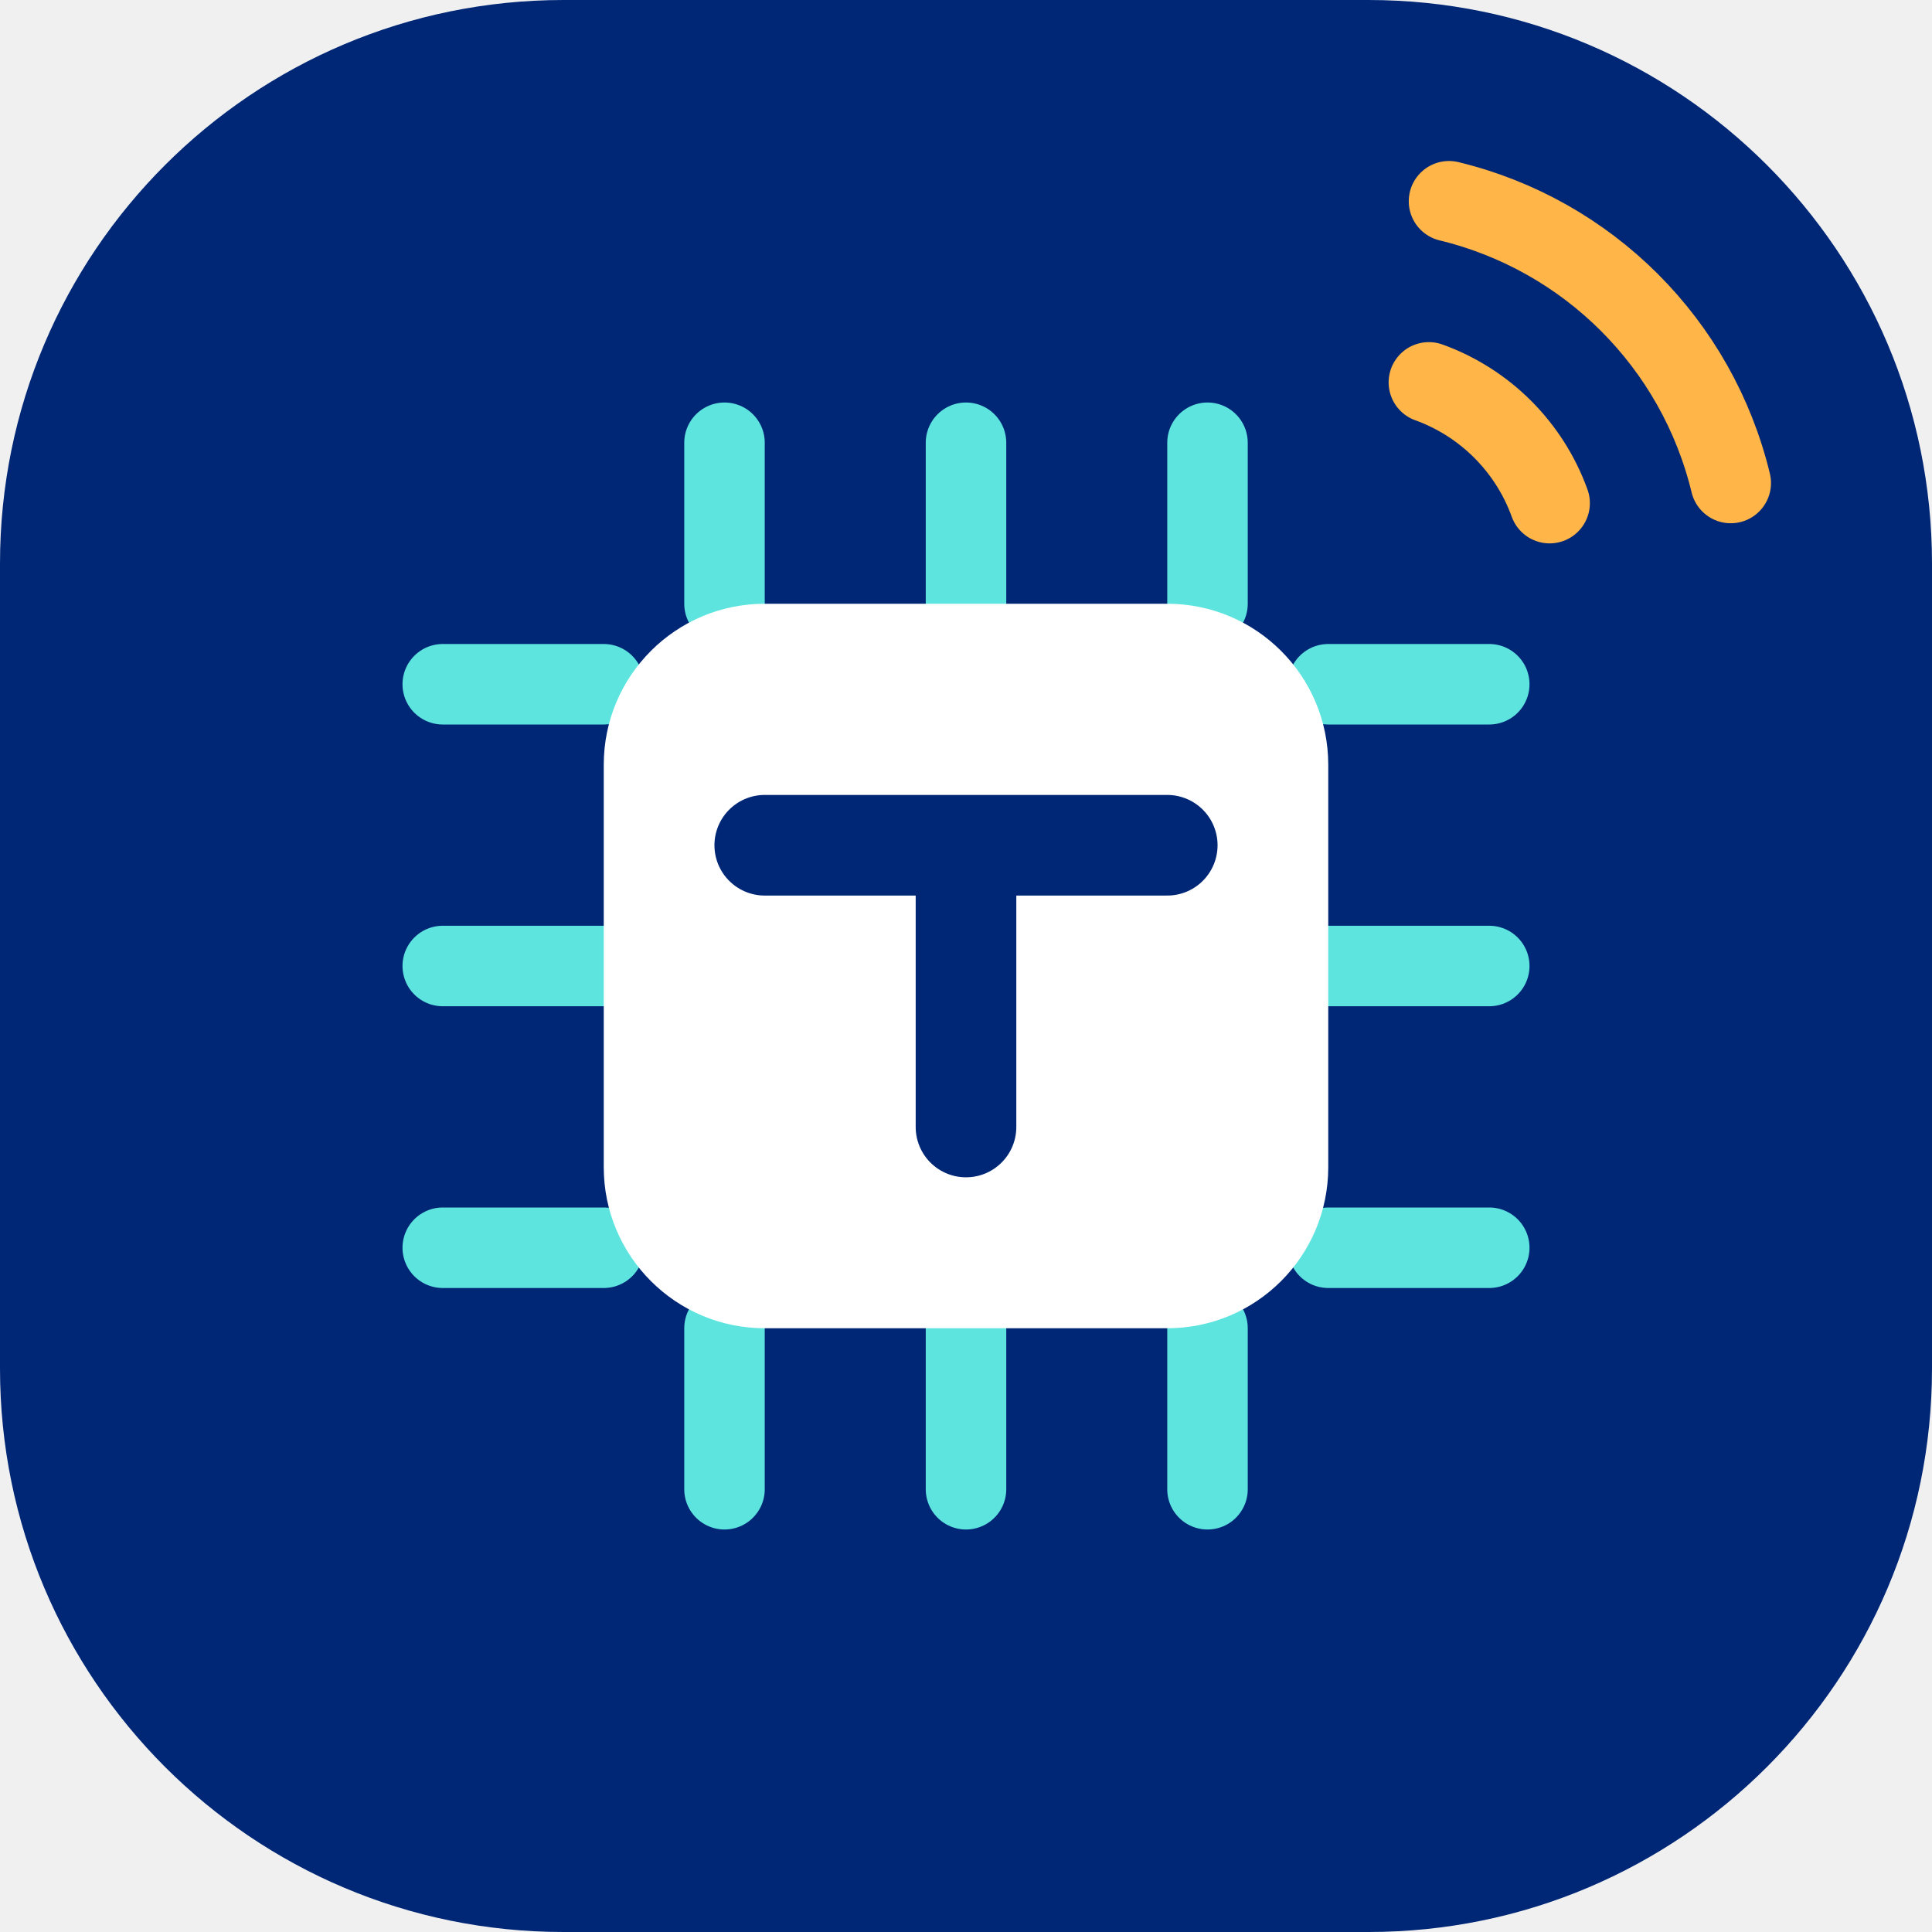
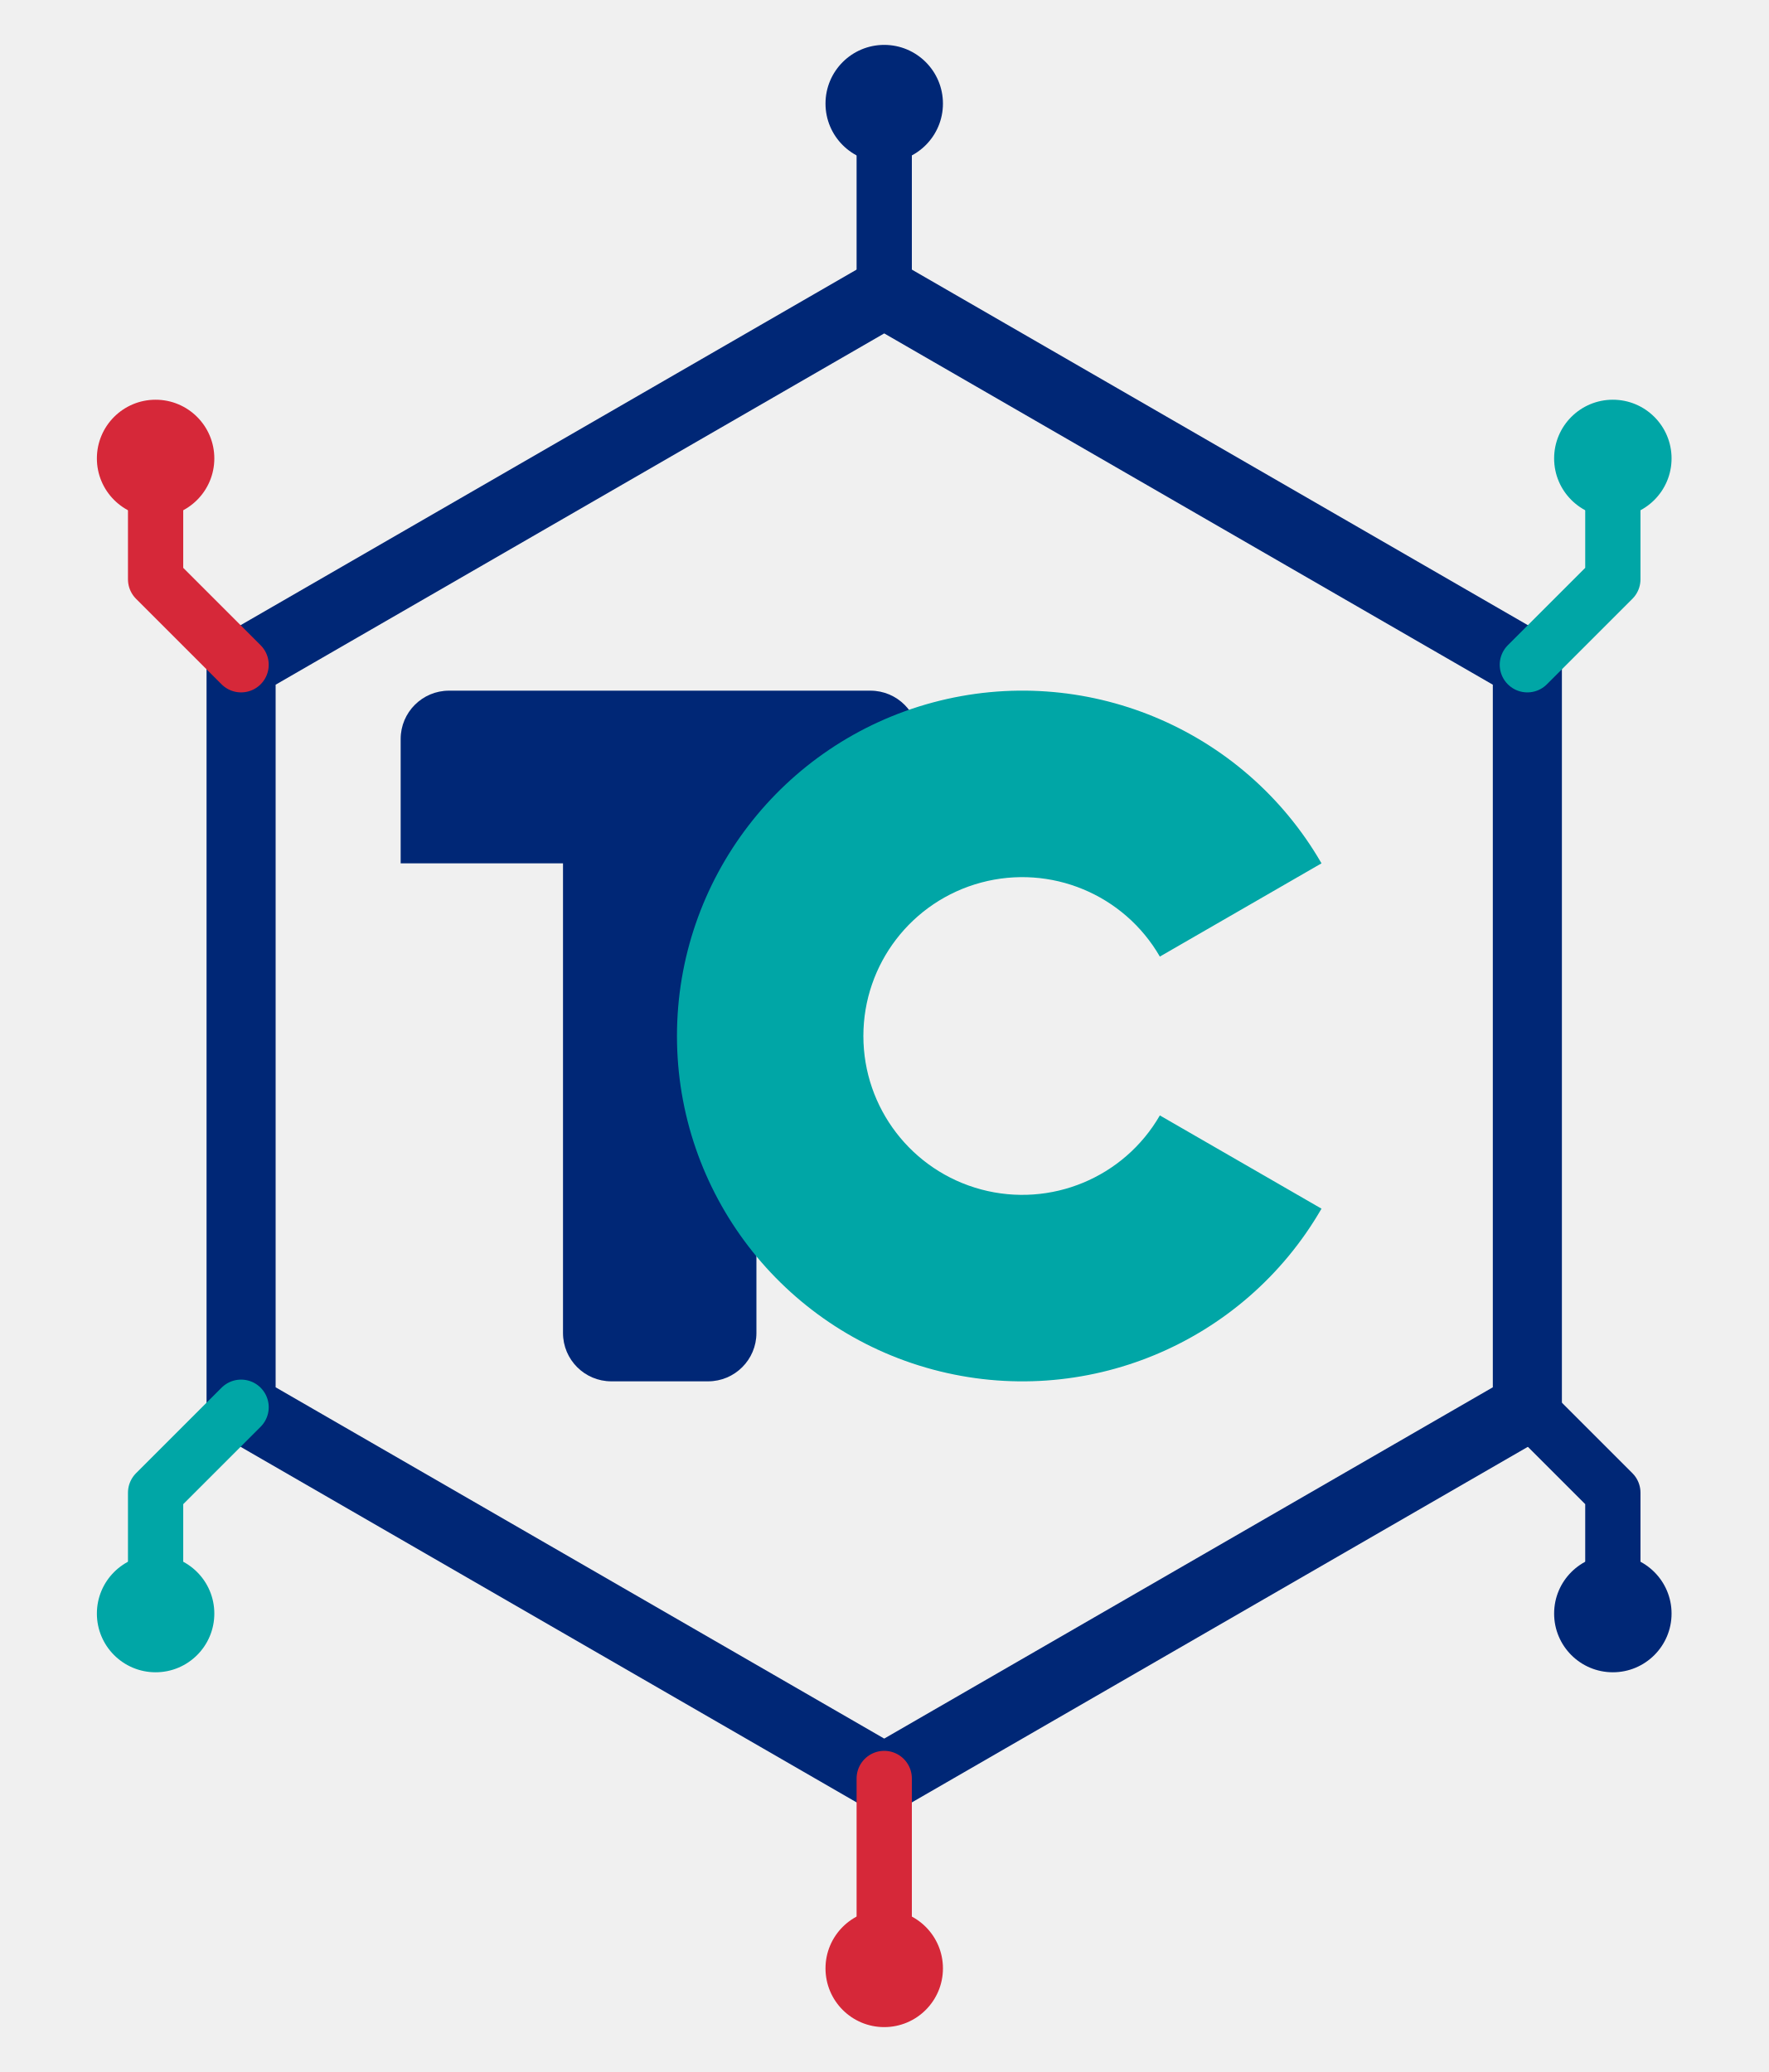
- <svg xmlns="http://www.w3.org/2000/svg" viewBox="0 0 48 48" role="img" aria-labelledby="title desc">
-   <rect width="48" height="48" rx="14" fill="#002776" />
-   <path d="M11 17h4M11 24h4M11 31h4M33 17h4M33 24h4M33 31h4M18 11v4M24 11v4M30 11v4M18 33v4M24 33v4M30 33v4" stroke="#5DE4DF" stroke-width="2" stroke-linecap="round" />
-   <rect x="15" y="15" width="18" height="18" rx="4" fill="#fff" />
-   <path d="M19 21h10M24 21v7" fill="none" stroke="#002776" stroke-width="2.5" stroke-linecap="round" />
-   <path d="M35.5 9.5a5 5 0 0 1 3 3M36 5a9.5 9.5 0 0 1 7 7" fill="none" stroke="#FFB547" stroke-width="2" stroke-linecap="round" />
+ <svg xmlns="http://www.w3.org/2000/svg" viewBox="0 0 512 600" role="img" aria-labelledby="title desc">
+   <polygon points="256,85 442.2,192.5 442.2,407.5 256,515 69.8,407.5 69.8,192.5" fill="none" stroke="#002776" stroke-width="20" stroke-linejoin="round" />
+   <g fill="none" stroke-width="16" stroke-linecap="round" stroke-linejoin="round">
+     <path d="M256,85 L256,30" stroke="#002776" />
+     <path d="M256,515 L256,570" stroke="#D62839" />
+     <path d="M69.8,192.5 L45.05,167.75 L45.05,132.75" stroke="#D62839" />
+     <path d="M442.2,192.5 L466.95,167.75 L466.95,132.75" stroke="#00A6A6" />
+     <path d="M69.8,407.5 L45.05,432.25 L45.05,467.25" stroke="#00A6A6" />
+     <path d="M442.2,407.5 L466.95,432.25 L466.95,467.25" stroke="#002776" />
+   </g>
+   <g>
+     <circle cx="256" cy="30" r="17" fill="#002776" />
+     <circle cx="256" cy="570" r="17" fill="#D62839" />
+     <circle cx="45.05" cy="132.75" r="17" fill="#D62839" />
+     <circle cx="466.95" cy="132.75" r="17" fill="#00A6A6" />
+     <circle cx="45.05" cy="467.25" r="17" fill="#00A6A6" />
+     <circle cx="466.95" cy="467.25" r="17" fill="#002776" />
+   </g>
+   <path fill="#002776" d="M130,200 L252,200 A14,14 0 0 1 266,214 L266,250 L219,250 L219,386 A14,14 0 0 1 205,400 L177,400 A14,14 0 0 1 163,386 L163,250 L116,250 L116,214 A14,14 0 0 1 130,200 Z" />
+   <path fill="#00A6A6" d="M382.6,350 A100,100 0 1 1 382.6,250 L335.8,277 A46,46 0 1 0 335.8,323 Z" />
</svg>
